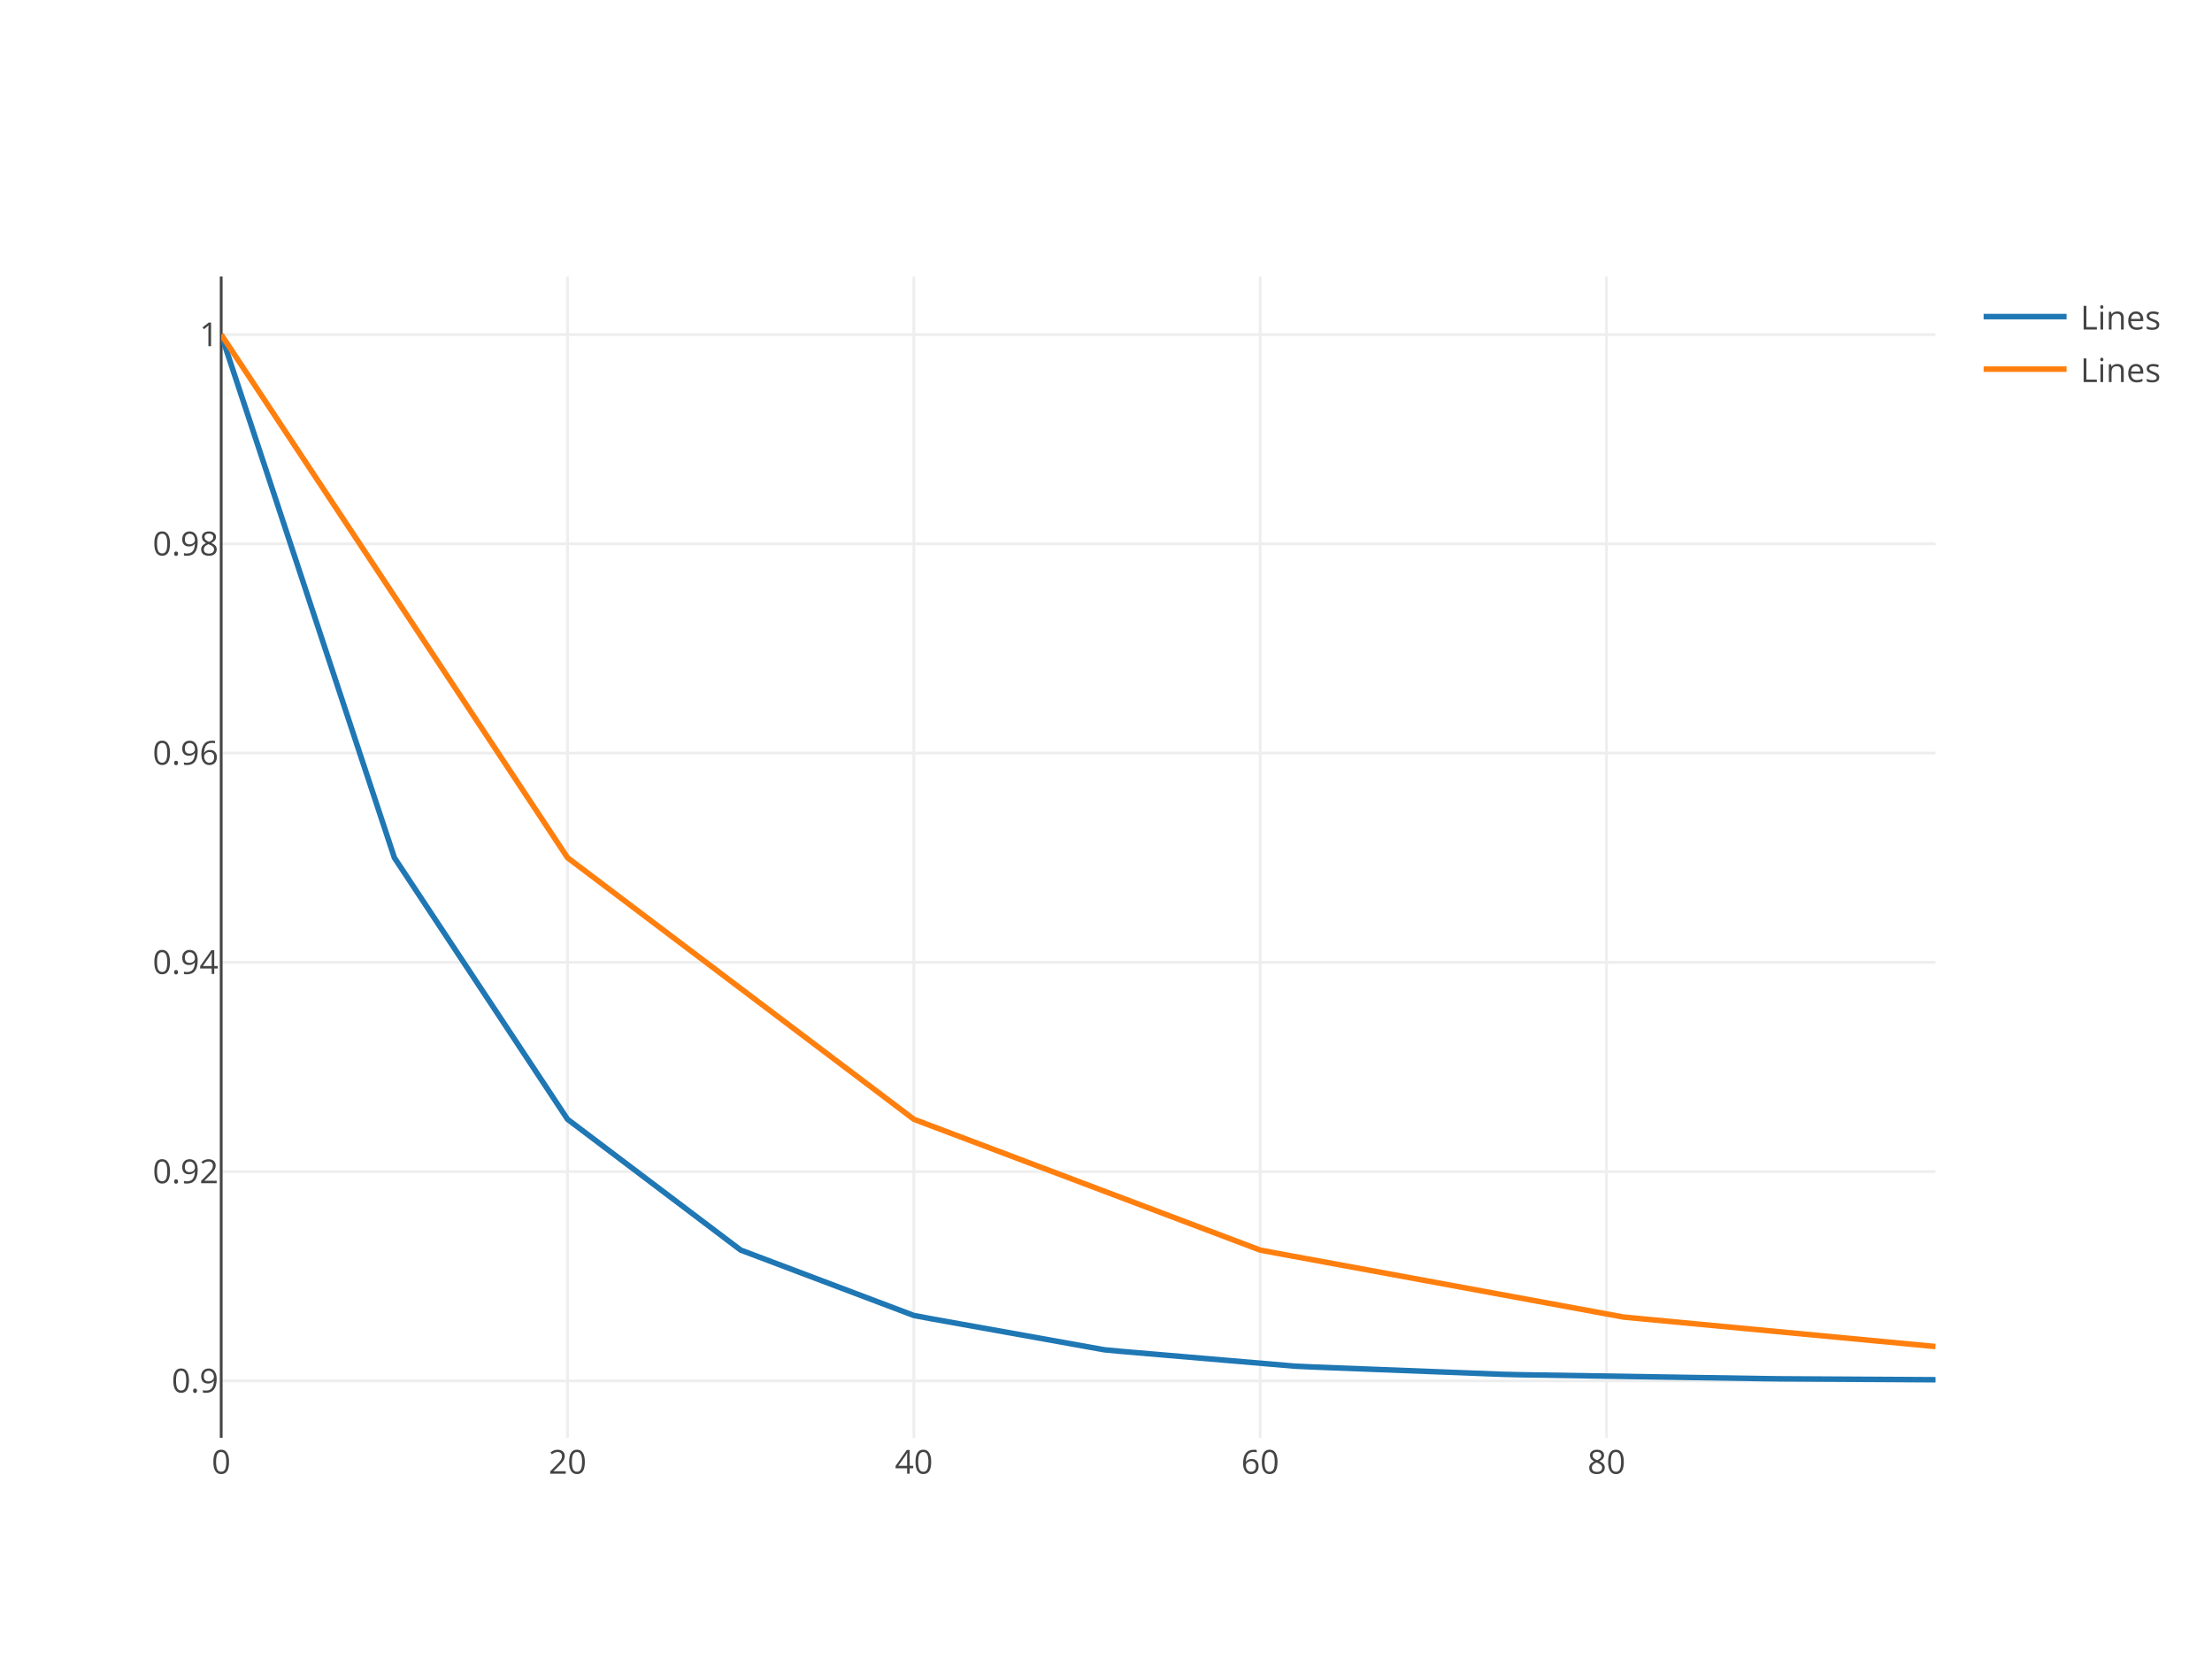
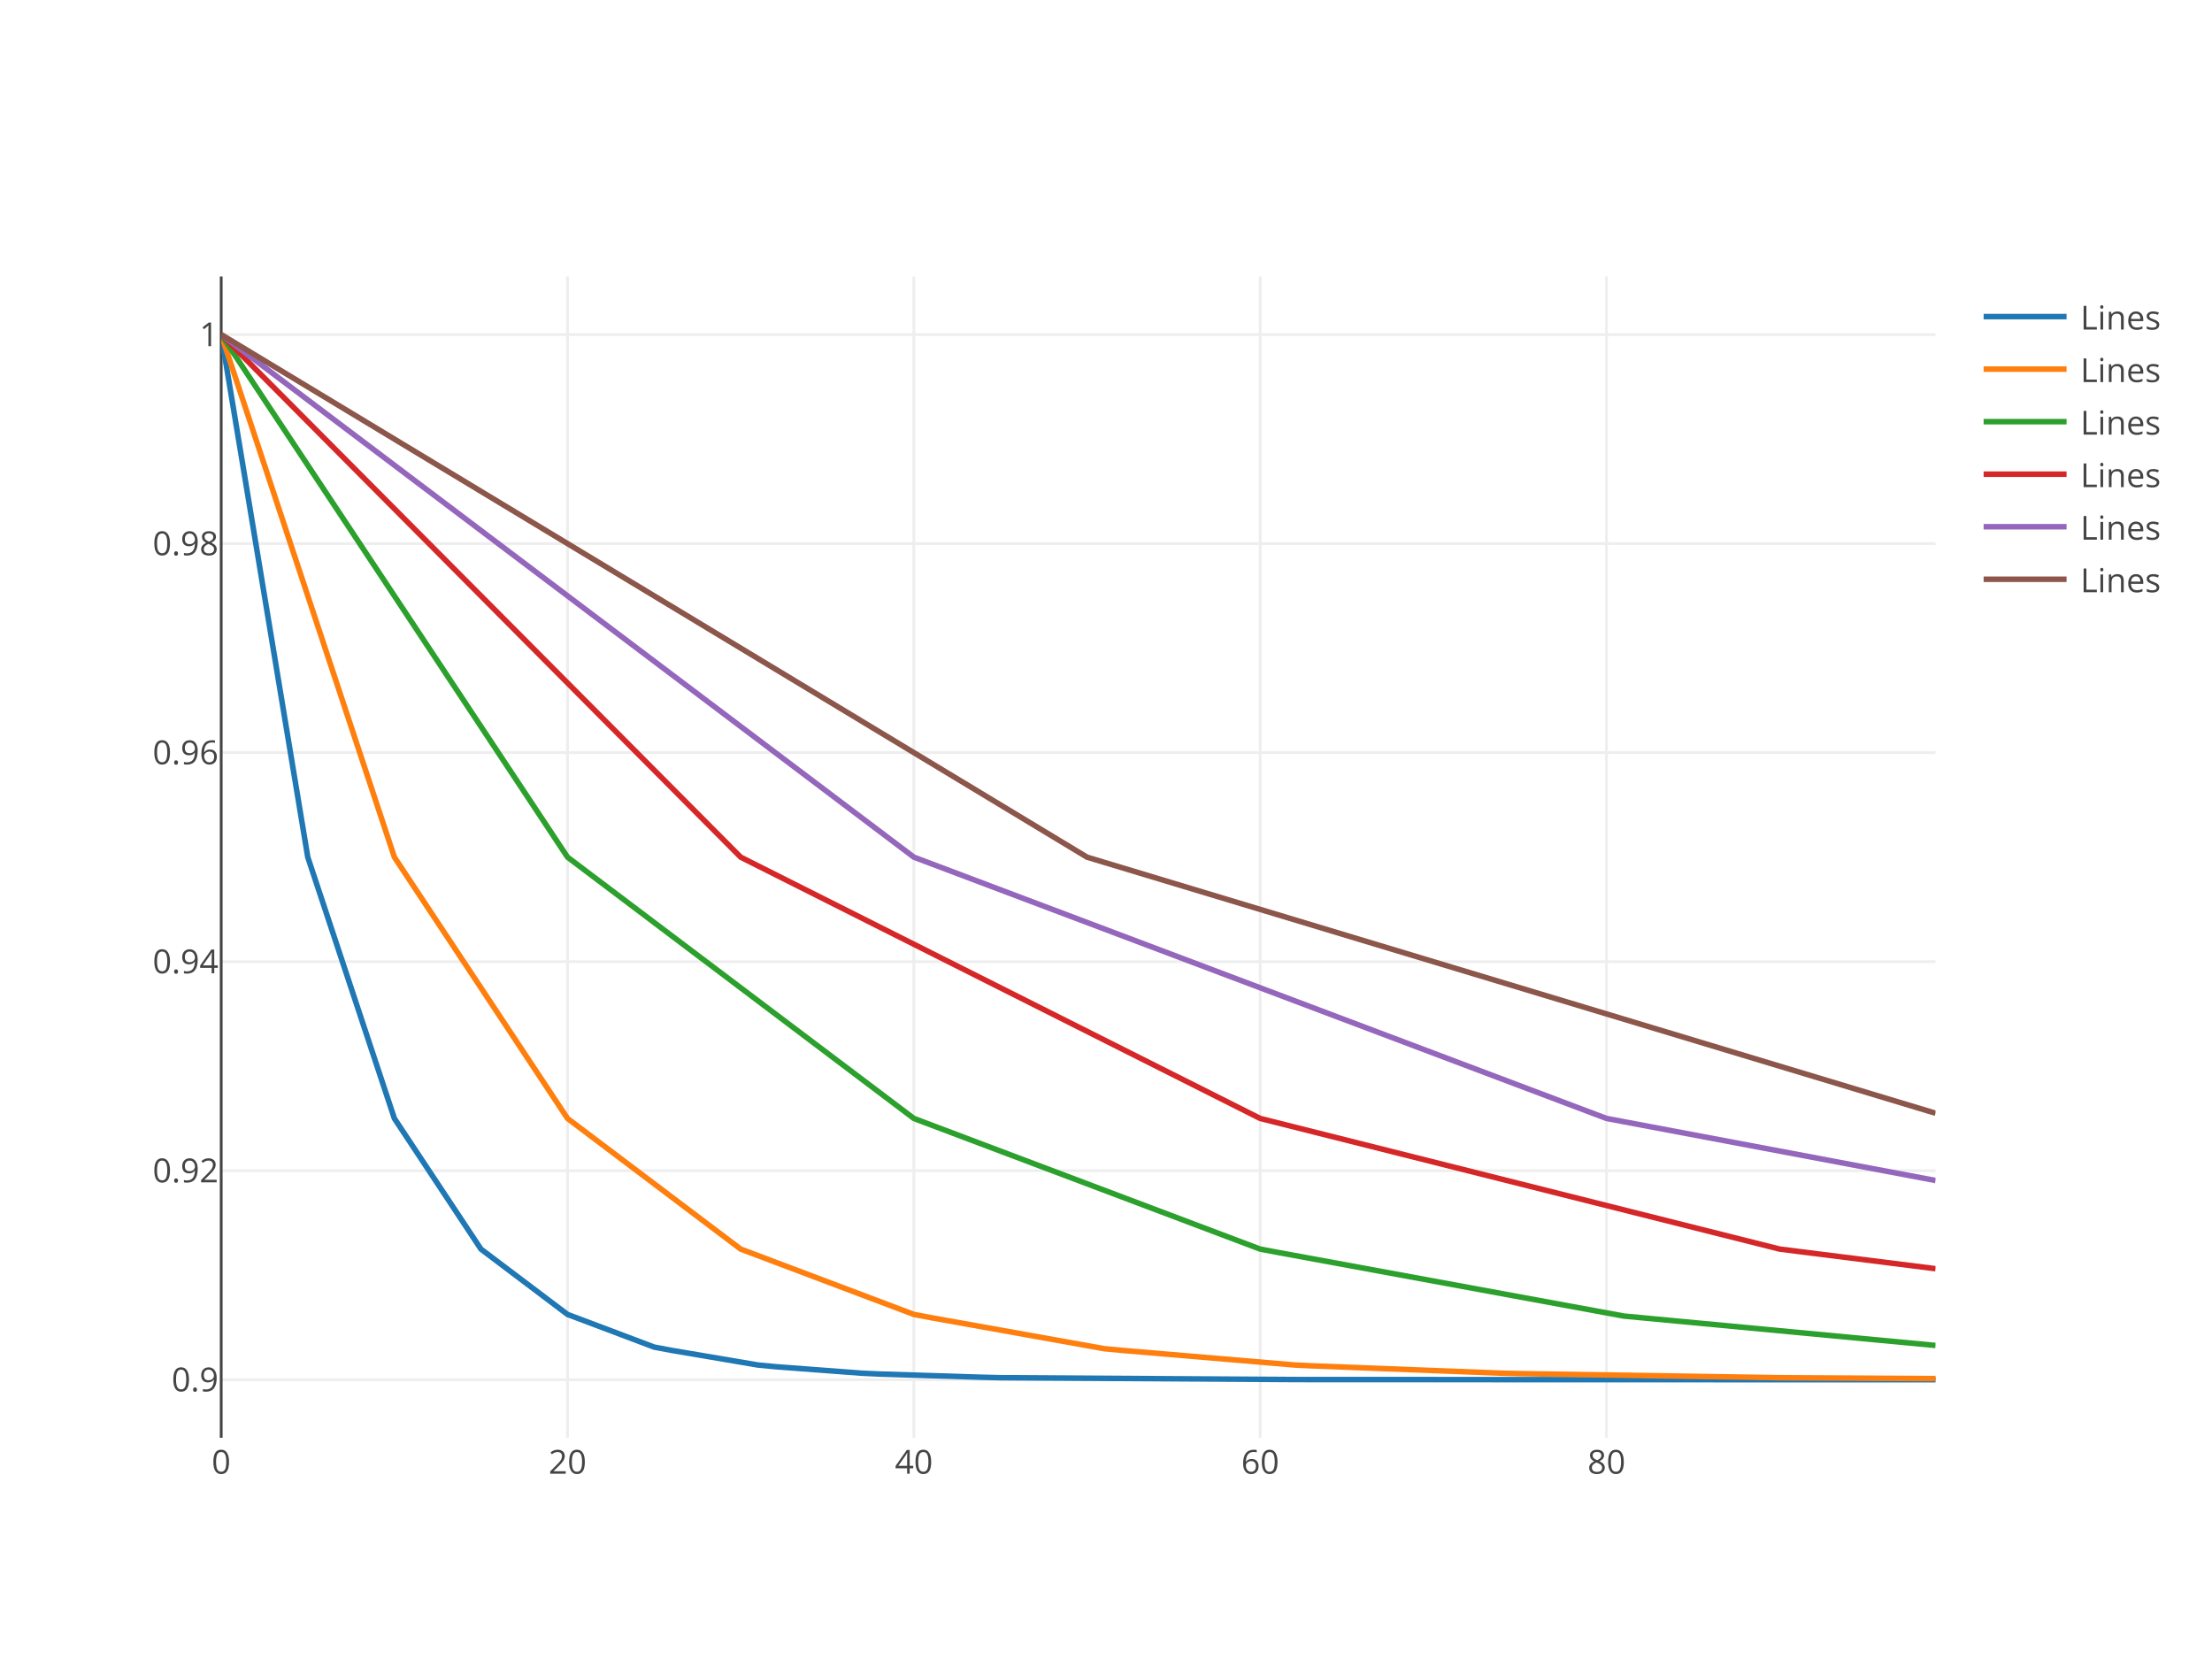
<svg xmlns="http://www.w3.org/2000/svg" class="main-svg" width="800" height="600" style="" viewBox="0 0 800 600">
  <rect x="0" y="0" width="800" height="600" style="fill: rgb(255, 255, 255); fill-opacity: 1;" />
-   <defs id="defs-6aae34">
+   <defs id="defs-ca7d17">
    <g class="clips">
-       <clipPath id="clip6aae34xyplot" class="plotclip">
+       <clipPath id="clipca7d17xyplot" class="plotclip">
        <rect width="620" height="420" />
      </clipPath>
-       <clipPath class="axesclip" id="clip6aae34x">
+       <clipPath class="axesclip" id="clipca7d17x">
        <rect x="80" y="0" width="620" height="600" />
      </clipPath>
-       <clipPath class="axesclip" id="clip6aae34y">
+       <clipPath class="axesclip" id="clipca7d17y">
        <rect x="0" y="100" width="800" height="420" />
      </clipPath>
-       <clipPath class="axesclip" id="clip6aae34xy">
+       <clipPath class="axesclip" id="clipca7d17xy">
        <rect x="80" y="100" width="620" height="420" />
      </clipPath>
    </g>
    <g class="gradients" />
  </defs>
  <g class="bglayer" />
  <g class="layer-below">
    <g class="imagelayer" />
    <g class="shapelayer" />
  </g>
  <g class="cartesianlayer">
    <g class="subplot xy">
      <g class="layer-subplot">
        <g class="shapelayer" />
        <g class="imagelayer" />
      </g>
      <g class="gridlayer">
        <g class="x">
          <path class="xgrid crisp" transform="translate(205.25,0)" d="M0,100v420" style="stroke: rgb(238, 238, 238); stroke-opacity: 1; stroke-width: 1px;" />
          <path class="xgrid crisp" transform="translate(330.51,0)" d="M0,100v420" style="stroke: rgb(238, 238, 238); stroke-opacity: 1; stroke-width: 1px;" />
          <path class="xgrid crisp" transform="translate(455.76,0)" d="M0,100v420" style="stroke: rgb(238, 238, 238); stroke-opacity: 1; stroke-width: 1px;" />
          <path class="xgrid crisp" transform="translate(581.01,0)" d="M0,100v420" style="stroke: rgb(238, 238, 238); stroke-opacity: 1; stroke-width: 1px;" />
        </g>
        <g class="y">
-           <path class="ygrid crisp" transform="translate(0,499.41)" d="M80,0h620" style="stroke: rgb(238, 238, 238); stroke-opacity: 1; stroke-width: 1px;" />
-           <path class="ygrid crisp" transform="translate(0,423.73)" d="M80,0h620" style="stroke: rgb(238, 238, 238); stroke-opacity: 1; stroke-width: 1px;" />
-           <path class="ygrid crisp" transform="translate(0,348.04)" d="M80,0h620" style="stroke: rgb(238, 238, 238); stroke-opacity: 1; stroke-width: 1px;" />
-           <path class="ygrid crisp" transform="translate(0,272.36)" d="M80,0h620" style="stroke: rgb(238, 238, 238); stroke-opacity: 1; stroke-width: 1px;" />
-           <path class="ygrid crisp" transform="translate(0,196.68)" d="M80,0h620" style="stroke: rgb(238, 238, 238); stroke-opacity: 1; stroke-width: 1px;" />
+           <path class="ygrid crisp" transform="translate(0,499)" d="M80,0h620" style="stroke: rgb(238, 238, 238); stroke-opacity: 1; stroke-width: 1px;" />
+           <path class="ygrid crisp" transform="translate(0,423.4)" d="M80,0h620" style="stroke: rgb(238, 238, 238); stroke-opacity: 1; stroke-width: 1px;" />
+           <path class="ygrid crisp" transform="translate(0,347.8)" d="M80,0h620" style="stroke: rgb(238, 238, 238); stroke-opacity: 1; stroke-width: 1px;" />
+           <path class="ygrid crisp" transform="translate(0,272.2)" d="M80,0h620" style="stroke: rgb(238, 238, 238); stroke-opacity: 1; stroke-width: 1px;" />
+           <path class="ygrid crisp" transform="translate(0,196.6)" d="M80,0h620" style="stroke: rgb(238, 238, 238); stroke-opacity: 1; stroke-width: 1px;" />
          <path class="ygrid crisp" transform="translate(0,121)" d="M80,0h620" style="stroke: rgb(238, 238, 238); stroke-opacity: 1; stroke-width: 1px;" />
        </g>
      </g>
      <g class="zerolinelayer">
        <path class="xzl zl crisp" transform="translate(80,0)" d="M0,100v420" style="stroke: rgb(68, 68, 68); stroke-opacity: 1; stroke-width: 1px;" />
      </g>
      <path class="xlines-below" />
      <path class="ylines-below" />
      <g class="overlines-below" />
      <g class="xaxislayer-below" />
      <g class="yaxislayer-below" />
      <g class="overaxes-below" />
-       <g class="plot" transform="translate(80,100)" clip-path="url('#clip6aae34xyplot')">
+       <g class="plot" transform="translate(80,100)" clip-path="url('#clipca7d17xyplot')">
        <g class="scatterlayer mlayer">
-           <g class="trace scatter trace0d8da2" style="stroke-miterlimit: 2; opacity: 1;">
-             <g class="fills" />
-             <g class="errorbars" />
-             <g class="lines">
-               <path class="js-line" d="M0,21L62.63,210.2L68.89,219.66L125.25,304.8L131.52,309.53L187.88,352.11L194.14,354.47L250.51,375.76L256.77,376.94L319.39,388.17L325.66,388.76L388.28,394.09L394.55,394.38L463.43,397.04L469.7,397.19L557.37,398.59L563.64,398.67L620,399" style="vector-effect: non-scaling-stroke; fill: none; stroke: rgb(31, 119, 180); stroke-opacity: 1; stroke-width: 2px; opacity: 1;" />
-             </g>
-             <g class="points" />
-             <g class="text" />
-           </g>
-           <g class="trace scatter trace53b084" style="stroke-miterlimit: 2; opacity: 1;">
-             <g class="fills" />
-             <g class="errorbars" />
-             <g class="lines">
-               <path class="js-line" d="M0,21L125.25,210.2L131.52,214.93L250.51,304.8L256.77,307.17L375.76,352.11L382.02,353.29L507.27,376.35L513.54,376.94L620,386.99" style="vector-effect: non-scaling-stroke; fill: none; stroke: rgb(255, 127, 14); stroke-opacity: 1; stroke-width: 2px; opacity: 1;" />
+           <g class="trace scatter trace46e01c" style="stroke-miterlimit: 2; opacity: 1;">
+             <g class="fills" />
+             <g class="errorbars" />
+             <g class="lines">
+               <path class="js-line" d="M0,21L31.31,210L37.58,228.9L62.63,304.5L68.89,313.95L93.94,351.75L100.2,356.48L125.25,375.38L131.52,377.74L156.57,387.19L162.83,388.37L194.14,393.68L200.4,394.28L231.72,396.64L237.98,396.93L275.56,398.11L281.82,398.26L388.28,398.93L394.55,398.94L620,399" style="vector-effect: non-scaling-stroke; fill: none; stroke: rgb(31, 119, 180); stroke-opacity: 1; stroke-width: 2px; opacity: 1;" />
+             </g>
+             <g class="points" />
+             <g class="text" />
+           </g>
+           <g class="trace scatter trace78a18c" style="stroke-miterlimit: 2; opacity: 1;">
+             <g class="fills" />
+             <g class="errorbars" />
+             <g class="lines">
+               <path class="js-line" d="M0,21L62.63,210L68.89,219.45L125.25,304.5L131.52,309.23L187.88,351.75L194.14,354.11L250.51,375.38L256.77,376.56L319.39,387.78L325.66,388.37L388.28,393.68L394.55,393.98L463.43,396.64L469.7,396.79L563.64,398.26L569.9,398.3L620,398.59" style="vector-effect: non-scaling-stroke; fill: none; stroke: rgb(255, 127, 14); stroke-opacity: 1; stroke-width: 2px; opacity: 1;" />
+             </g>
+             <g class="points" />
+             <g class="text" />
+           </g>
+           <g class="trace scatter trace5771d5" style="stroke-miterlimit: 2; opacity: 1;">
+             <g class="fills" />
+             <g class="errorbars" />
+             <g class="lines">
+               <path class="js-line" d="M0,21L125.25,210L131.52,214.73L250.51,304.5L256.77,306.86L375.76,351.75L382.02,352.93L507.27,375.97L513.54,376.56L620,386.6" style="vector-effect: non-scaling-stroke; fill: none; stroke: rgb(44, 160, 44); stroke-opacity: 1; stroke-width: 2px; opacity: 1;" />
+             </g>
+             <g class="points" />
+             <g class="text" />
+           </g>
+           <g class="trace scatter trace003590" style="stroke-miterlimit: 2; opacity: 1;">
+             <g class="fills" />
+             <g class="errorbars" />
+             <g class="lines">
+               <path class="js-line" d="M0,21L187.88,210L194.14,213.15L375.76,304.5L382.02,306.08L563.64,351.75L569.9,352.54L620,358.84" style="vector-effect: non-scaling-stroke; fill: none; stroke: rgb(214, 39, 40); stroke-opacity: 1; stroke-width: 2px; opacity: 1;" />
+             </g>
+             <g class="points" />
+             <g class="text" />
+           </g>
+           <g class="trace scatter trace2d4728" style="stroke-miterlimit: 2; opacity: 1;">
+             <g class="fills" />
+             <g class="errorbars" />
+             <g class="lines">
+               <path class="js-line" d="M0,21L250.51,210L256.77,212.36L501.01,304.5L507.27,305.68L620,326.94" style="vector-effect: non-scaling-stroke; fill: none; stroke: rgb(148, 103, 189); stroke-opacity: 1; stroke-width: 2px; opacity: 1;" />
+             </g>
+             <g class="points" />
+             <g class="text" />
+           </g>
+           <g class="trace scatter trace372395" style="stroke-miterlimit: 2; opacity: 1;">
+             <g class="fills" />
+             <g class="errorbars" />
+             <g class="lines">
+               <path class="js-line" d="M0,21L313.13,210L319.39,211.89L620,302.61" style="vector-effect: non-scaling-stroke; fill: none; stroke: rgb(140, 86, 75); stroke-opacity: 1; stroke-width: 2px; opacity: 1;" />
            </g>
            <g class="points" />
            <g class="text" />
          </g>
        </g>
      </g>
      <g class="overplot" />
      <path class="xlines-above crisp" d="M0,0" style="fill: none;" />
      <path class="ylines-above crisp" d="M0,0" style="fill: none;" />
      <g class="overlines-above" />
      <g class="xaxislayer-above">
        <g class="xtick">
          <text text-anchor="middle" x="0" y="533" transform="translate(80,0)" style="font-family: 'Open Sans', verdana, arial, sans-serif; font-size: 12px; fill: rgb(68, 68, 68); fill-opacity: 1; white-space: pre;">0</text>
        </g>
        <g class="xtick">
          <text text-anchor="middle" x="0" y="533" transform="translate(205.25,0)" style="font-family: 'Open Sans', verdana, arial, sans-serif; font-size: 12px; fill: rgb(68, 68, 68); fill-opacity: 1; white-space: pre;">20</text>
        </g>
        <g class="xtick">
          <text text-anchor="middle" x="0" y="533" transform="translate(330.51,0)" style="font-family: 'Open Sans', verdana, arial, sans-serif; font-size: 12px; fill: rgb(68, 68, 68); fill-opacity: 1; white-space: pre;">40</text>
        </g>
        <g class="xtick">
          <text text-anchor="middle" x="0" y="533" transform="translate(455.76,0)" style="font-family: 'Open Sans', verdana, arial, sans-serif; font-size: 12px; fill: rgb(68, 68, 68); fill-opacity: 1; white-space: pre;">60</text>
        </g>
        <g class="xtick">
          <text text-anchor="middle" x="0" y="533" transform="translate(581.01,0)" style="font-family: 'Open Sans', verdana, arial, sans-serif; font-size: 12px; fill: rgb(68, 68, 68); fill-opacity: 1; white-space: pre;">80</text>
        </g>
      </g>
      <g class="yaxislayer-above">
        <g class="ytick">
-           <text text-anchor="end" x="79" y="4.2" transform="translate(0,499.41)" style="font-family: 'Open Sans', verdana, arial, sans-serif; font-size: 12px; fill: rgb(68, 68, 68); fill-opacity: 1; white-space: pre;">0.9</text>
-         </g>
-         <g class="ytick">
-           <text text-anchor="end" x="79" y="4.2" transform="translate(0,423.73)" style="font-family: 'Open Sans', verdana, arial, sans-serif; font-size: 12px; fill: rgb(68, 68, 68); fill-opacity: 1; white-space: pre;">0.92</text>
-         </g>
-         <g class="ytick">
-           <text text-anchor="end" x="79" y="4.2" transform="translate(0,348.04)" style="font-family: 'Open Sans', verdana, arial, sans-serif; font-size: 12px; fill: rgb(68, 68, 68); fill-opacity: 1; white-space: pre;">0.94</text>
-         </g>
-         <g class="ytick">
-           <text text-anchor="end" x="79" y="4.2" transform="translate(0,272.36)" style="font-family: 'Open Sans', verdana, arial, sans-serif; font-size: 12px; fill: rgb(68, 68, 68); fill-opacity: 1; white-space: pre;">0.96</text>
-         </g>
-         <g class="ytick">
-           <text text-anchor="end" x="79" y="4.2" transform="translate(0,196.68)" style="font-family: 'Open Sans', verdana, arial, sans-serif; font-size: 12px; fill: rgb(68, 68, 68); fill-opacity: 1; white-space: pre;">0.98</text>
+           <text text-anchor="end" x="79" y="4.2" transform="translate(0,499)" style="font-family: 'Open Sans', verdana, arial, sans-serif; font-size: 12px; fill: rgb(68, 68, 68); fill-opacity: 1; white-space: pre;">0.9</text>
+         </g>
+         <g class="ytick">
+           <text text-anchor="end" x="79" y="4.2" transform="translate(0,423.4)" style="font-family: 'Open Sans', verdana, arial, sans-serif; font-size: 12px; fill: rgb(68, 68, 68); fill-opacity: 1; white-space: pre;">0.92</text>
+         </g>
+         <g class="ytick">
+           <text text-anchor="end" x="79" y="4.2" transform="translate(0,347.8)" style="font-family: 'Open Sans', verdana, arial, sans-serif; font-size: 12px; fill: rgb(68, 68, 68); fill-opacity: 1; white-space: pre;">0.94</text>
+         </g>
+         <g class="ytick">
+           <text text-anchor="end" x="79" y="4.2" transform="translate(0,272.2)" style="font-family: 'Open Sans', verdana, arial, sans-serif; font-size: 12px; fill: rgb(68, 68, 68); fill-opacity: 1; white-space: pre;">0.96</text>
+         </g>
+         <g class="ytick">
+           <text text-anchor="end" x="79" y="4.2" transform="translate(0,196.6)" style="font-family: 'Open Sans', verdana, arial, sans-serif; font-size: 12px; fill: rgb(68, 68, 68); fill-opacity: 1; white-space: pre;">0.98</text>
        </g>
        <g class="ytick">
          <text text-anchor="end" x="79" y="4.2" transform="translate(0,121)" style="font-family: 'Open Sans', verdana, arial, sans-serif; font-size: 12px; fill: rgb(68, 68, 68); fill-opacity: 1; white-space: pre;">1</text>
        </g>
      </g>
      <g class="overaxes-above" />
    </g>
  </g>
  <g class="polarlayer" />
  <g class="ternarylayer" />
  <g class="geolayer" />
  <g class="funnelarealayer" />
  <g class="pielayer" />
  <g class="treemaplayer" />
  <g class="sunburstlayer" />
  <g class="glimages" />
-   <defs id="topdefs-6aae34">
+   <defs id="topdefs-ca7d17">
    <g class="clips" />
-     <clipPath id="legend6aae34">
-       <rect width="76" height="48" x="0" y="0" />
+     <clipPath id="legendca7d17">
+       <rect width="76" height="124" x="0" y="0" />
    </clipPath>
  </defs>
  <g class="layer-above">
    <g class="imagelayer" />
    <g class="shapelayer" />
  </g>
  <g class="infolayer">
    <g class="legend" pointer-events="all" transform="translate(712.4,100)">
-       <rect class="bg" shape-rendering="crispEdges" style="stroke: rgb(68, 68, 68); stroke-opacity: 1; fill: rgb(255, 255, 255); fill-opacity: 1; stroke-width: 0px;" width="76" height="48" x="0" y="0" />
-       <g class="scrollbox" transform="" clip-path="url('#legend6aae34')">
+       <rect class="bg" shape-rendering="crispEdges" style="stroke: rgb(68, 68, 68); stroke-opacity: 1; fill: rgb(255, 255, 255); fill-opacity: 1; stroke-width: 0px;" width="76" height="124" x="0" y="0" />
+       <g class="scrollbox" transform="" clip-path="url('#legendca7d17')">
        <g class="groups">
          <g class="traces" transform="translate(0,14.5)" style="opacity: 1;">
            <text class="legendtext" text-anchor="start" x="40" y="4.68" style="font-family: 'Open Sans', verdana, arial, sans-serif; font-size: 12px; fill: rgb(68, 68, 68); fill-opacity: 1; white-space: pre;">Lines</text>
            <g class="layers" style="opacity: 1;">
              <g class="legendfill" />
              <g class="legendlines">
                <path class="js-line" d="M5,0h30" style="fill: none; stroke: rgb(31, 119, 180); stroke-opacity: 1; stroke-width: 2px;" />
              </g>
              <g class="legendsymbols">
                <g class="legendpoints" />
              </g>
            </g>
            <rect class="legendtoggle" x="0" y="-9.5" width="71" height="19" style="fill: rgb(0, 0, 0); fill-opacity: 0;" />
          </g>
          <g class="traces" transform="translate(0,33.5)" style="opacity: 1;">
            <text class="legendtext" text-anchor="start" x="40" y="4.68" style="font-family: 'Open Sans', verdana, arial, sans-serif; font-size: 12px; fill: rgb(68, 68, 68); fill-opacity: 1; white-space: pre;">Lines</text>
            <g class="layers" style="opacity: 1;">
              <g class="legendfill" />
              <g class="legendlines">
                <path class="js-line" d="M5,0h30" style="fill: none; stroke: rgb(255, 127, 14); stroke-opacity: 1; stroke-width: 2px;" />
+               </g>
+               <g class="legendsymbols">
+                 <g class="legendpoints" />
+               </g>
+             </g>
+             <rect class="legendtoggle" x="0" y="-9.5" width="71" height="19" style="fill: rgb(0, 0, 0); fill-opacity: 0;" />
+           </g>
+           <g class="traces" transform="translate(0,52.5)" style="opacity: 1;">
+             <text class="legendtext" text-anchor="start" x="40" y="4.68" style="font-family: 'Open Sans', verdana, arial, sans-serif; font-size: 12px; fill: rgb(68, 68, 68); fill-opacity: 1; white-space: pre;">Lines</text>
+             <g class="layers" style="opacity: 1;">
+               <g class="legendfill" />
+               <g class="legendlines">
+                 <path class="js-line" d="M5,0h30" style="fill: none; stroke: rgb(44, 160, 44); stroke-opacity: 1; stroke-width: 2px;" />
+               </g>
+               <g class="legendsymbols">
+                 <g class="legendpoints" />
+               </g>
+             </g>
+             <rect class="legendtoggle" x="0" y="-9.5" width="71" height="19" style="fill: rgb(0, 0, 0); fill-opacity: 0;" />
+           </g>
+           <g class="traces" transform="translate(0,71.5)" style="opacity: 1;">
+             <text class="legendtext" text-anchor="start" x="40" y="4.68" style="font-family: 'Open Sans', verdana, arial, sans-serif; font-size: 12px; fill: rgb(68, 68, 68); fill-opacity: 1; white-space: pre;">Lines</text>
+             <g class="layers" style="opacity: 1;">
+               <g class="legendfill" />
+               <g class="legendlines">
+                 <path class="js-line" d="M5,0h30" style="fill: none; stroke: rgb(214, 39, 40); stroke-opacity: 1; stroke-width: 2px;" />
+               </g>
+               <g class="legendsymbols">
+                 <g class="legendpoints" />
+               </g>
+             </g>
+             <rect class="legendtoggle" x="0" y="-9.5" width="71" height="19" style="fill: rgb(0, 0, 0); fill-opacity: 0;" />
+           </g>
+           <g class="traces" transform="translate(0,90.5)" style="opacity: 1;">
+             <text class="legendtext" text-anchor="start" x="40" y="4.68" style="font-family: 'Open Sans', verdana, arial, sans-serif; font-size: 12px; fill: rgb(68, 68, 68); fill-opacity: 1; white-space: pre;">Lines</text>
+             <g class="layers" style="opacity: 1;">
+               <g class="legendfill" />
+               <g class="legendlines">
+                 <path class="js-line" d="M5,0h30" style="fill: none; stroke: rgb(148, 103, 189); stroke-opacity: 1; stroke-width: 2px;" />
+               </g>
+               <g class="legendsymbols">
+                 <g class="legendpoints" />
+               </g>
+             </g>
+             <rect class="legendtoggle" x="0" y="-9.5" width="71" height="19" style="fill: rgb(0, 0, 0); fill-opacity: 0;" />
+           </g>
+           <g class="traces" transform="translate(0,109.5)" style="opacity: 1;">
+             <text class="legendtext" text-anchor="start" x="40" y="4.68" style="font-family: 'Open Sans', verdana, arial, sans-serif; font-size: 12px; fill: rgb(68, 68, 68); fill-opacity: 1; white-space: pre;">Lines</text>
+             <g class="layers" style="opacity: 1;">
+               <g class="legendfill" />
+               <g class="legendlines">
+                 <path class="js-line" d="M5,0h30" style="fill: none; stroke: rgb(140, 86, 75); stroke-opacity: 1; stroke-width: 2px;" />
              </g>
              <g class="legendsymbols">
                <g class="legendpoints" />
              </g>
            </g>
            <rect class="legendtoggle" x="0" y="-9.5" width="71" height="19" style="fill: rgb(0, 0, 0); fill-opacity: 0;" />
          </g>
        </g>
      </g>
      <rect class="scrollbar" rx="20" ry="3" width="0" height="0" style="fill: rgb(128, 139, 164); fill-opacity: 1;" x="0" y="0" />
    </g>
    <g class="g-gtitle" />
    <g class="g-xtitle" />
    <g class="g-ytitle" />
  </g>
</svg>
